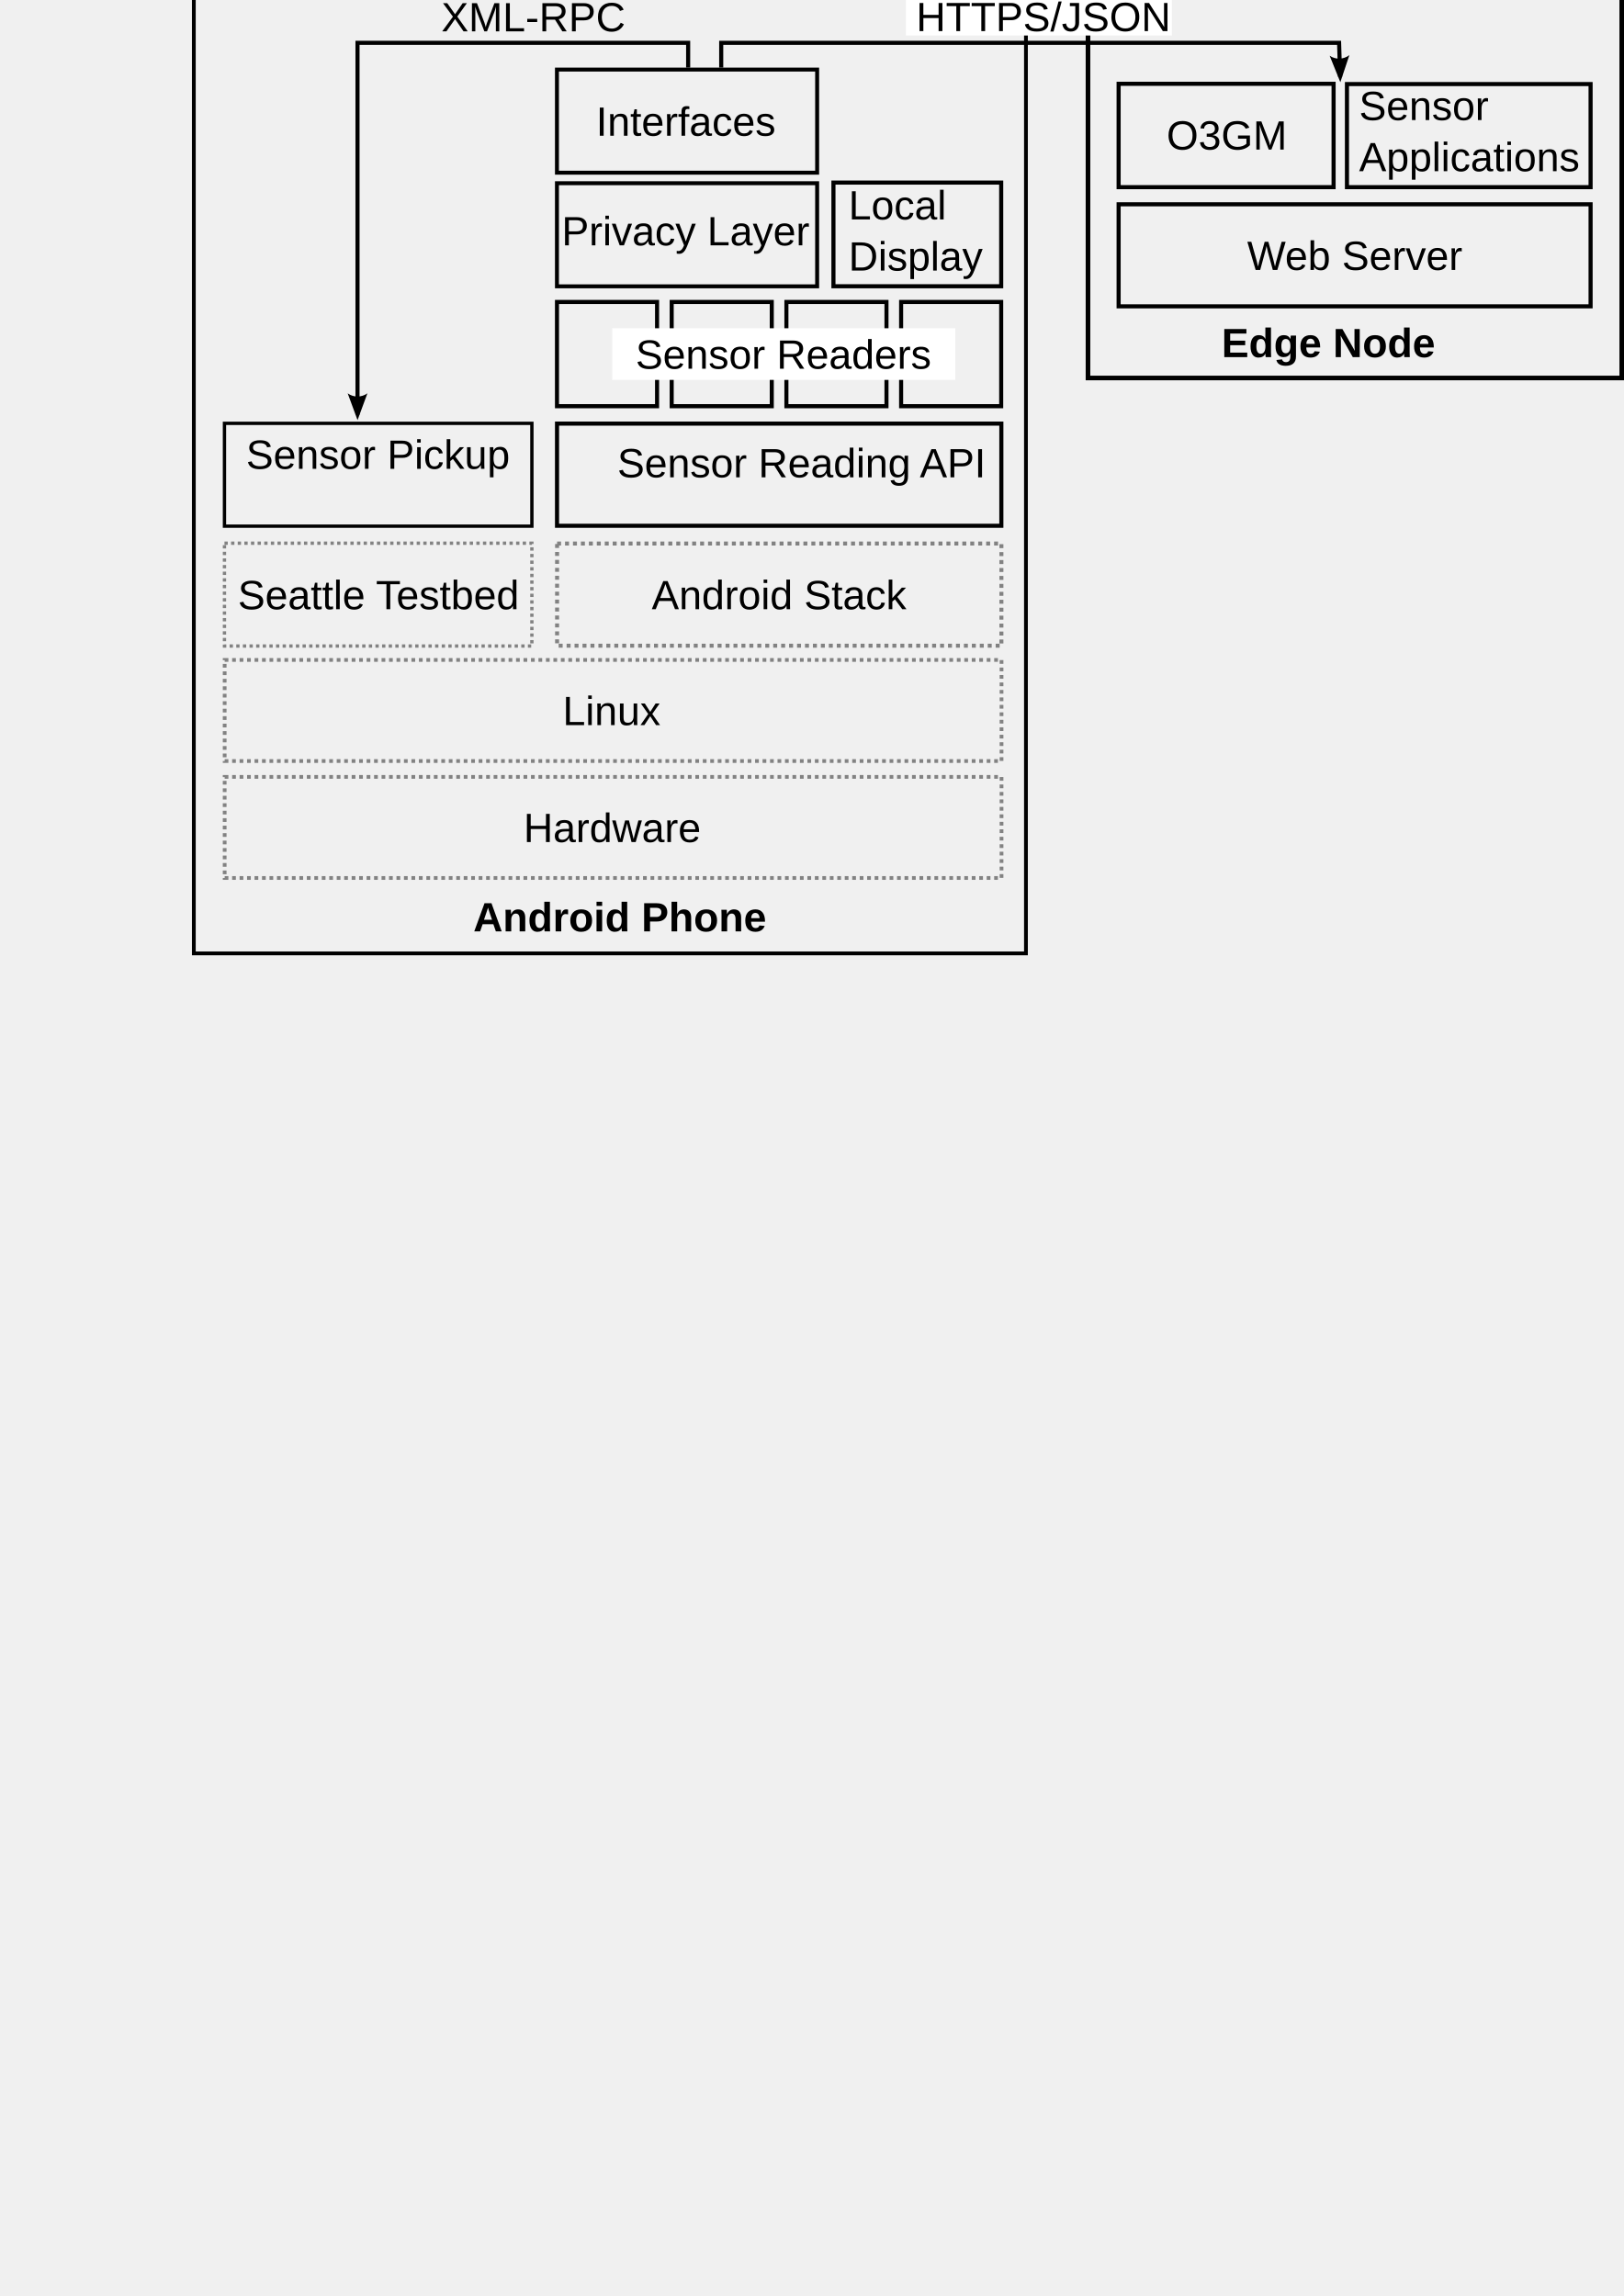
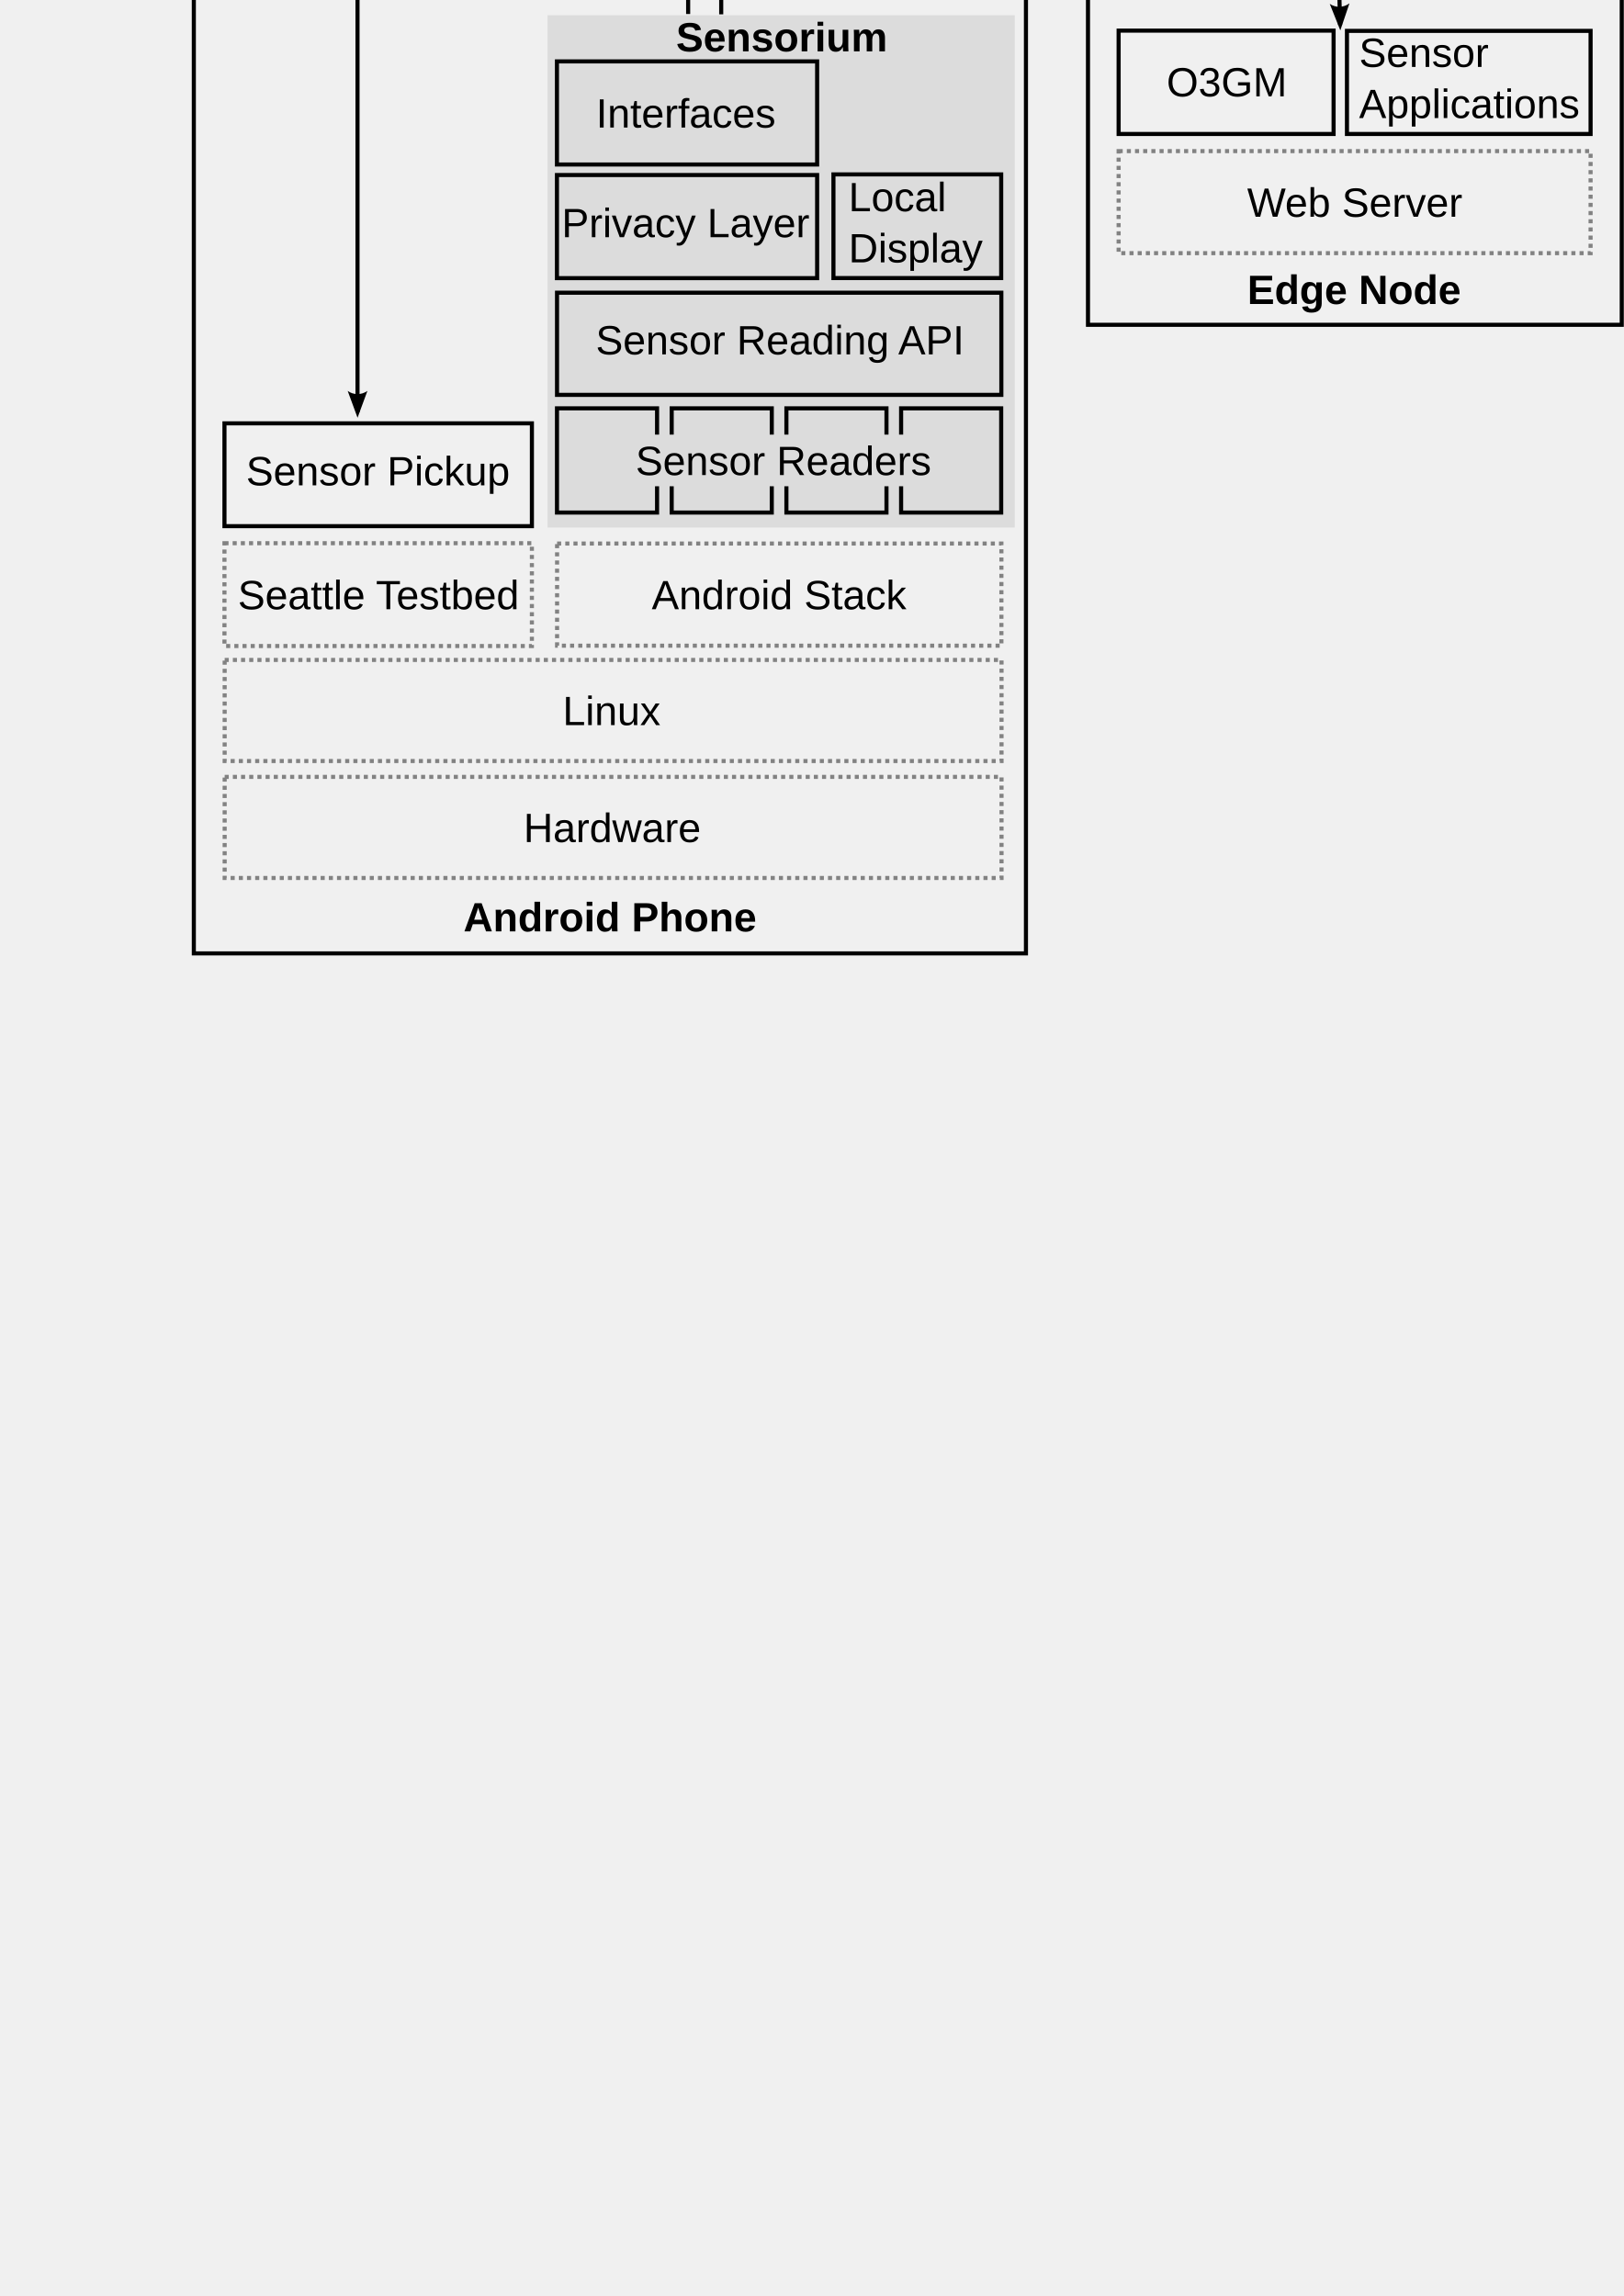
<svg xmlns="http://www.w3.org/2000/svg" width="210mm" height="297mm" id="svg3464" version="1.1">
  <defs id="defs3466">
    <marker orient="auto" refY="0.0" refX="0.0" id="Arrow2Mend" style="overflow:visible;">
      <path id="path5082" style="fill-rule:evenodd;stroke-width:0.625;stroke-linejoin:round;" d="M 8.719,4.034 L -2.207,0.016 L 8.719,-4.002 C 6.973,-1.63 6.983,1.616 8.719,4.034 z " transform="scale(0.6) rotate(180) translate(0,0)" />
    </marker>
  </defs>
  <g id="layer1">
-     <g id="g4596" transform="translate(0,-18)">
-       <rect y="397.821" x="109.823" height="49.423" width="379.743" id="rect3472" style="fill:none;stroke:#828282;stroke-width:1.826;stroke-miterlimit:4;stroke-opacity:1;stroke-dasharray:1.826, 1.826;stroke-dashoffset:0" />
-       <text id="text4242" y="429.68" x="255.925" style="font-size:20px;font-style:italic;font-variant:normal;font-weight:normal;font-stretch:normal;line-height:125%;letter-spacing:0px;word-spacing:0px;fill:#000000;fill-opacity:1;stroke:none;font-family:Liberation Sans;-inkscape-font-specification:Sans Italic" xml:space="preserve">
-         <tspan style="font-style:normal;-inkscape-font-specification:Liberation Sans" y="429.68" x="255.925" id="tspan4244">Hardware</tspan>
-       </text>
-     </g>
-     <g id="g4591" transform="translate(0,-8)">
-       <rect y="330.645" x="109.823" height="49.423" width="379.743" id="rect3472-5" style="fill:none;stroke:#828282;stroke-width:1.826;stroke-miterlimit:4;stroke-opacity:1;stroke-dasharray:1.826, 1.826;stroke-dashoffset:0" />
-       <text id="text4242-4" y="362.505" x="275.056" style="font-size:20px;font-style:italic;font-variant:normal;font-weight:normal;font-stretch:normal;line-height:125%;letter-spacing:0px;word-spacing:0px;fill:#000000;fill-opacity:1;stroke:none;font-family:Liberation Sans;-inkscape-font-specification:Sans Italic" xml:space="preserve">
-         <tspan style="font-style:normal;-inkscape-font-specification:Liberation Sans" y="362.505" x="275.056" id="tspan4244-5">Linux</tspan>
-       </text>
-     </g>
-     <g id="g4882" transform="translate(0.9790349,18.60122)">
-       <rect y="247.132" x="271.335" height="49.948" width="217.194" id="rect3472-5-1" style="fill:none;stroke:#828282;stroke-width:1.942;stroke-miterlimit:4;stroke-opacity:1;stroke-dasharray:1.942, 1.942;stroke-dashoffset:0" />
-       <text id="text4292" y="279.254" x="317.593" style="font-size:20px;font-style:normal;font-variant:normal;font-weight:normal;font-stretch:normal;line-height:125%;letter-spacing:0px;word-spacing:0px;fill:#000000;fill-opacity:1;stroke:none;font-family:Liberation Sans;-inkscape-font-specification:Sans" xml:space="preserve">
-         <tspan y="279.254" x="317.593" id="tspan4294">Android Stack</tspan>
-       </text>
-     </g>
+     <rect style="fill:none;stroke:#828282;stroke-width:2;stroke-miterlimit:4;stroke-opacity:1;stroke-dasharray:2,2;stroke-dashoffset:0" id="rect3472-5-1-5" width="150.275" height="50.27" x="109.721" y="265.572" />
+     <text xml:space="preserve" style="font-size:20px;font-style:normal;font-variant:normal;font-weight:normal;font-stretch:normal;line-height:125%;letter-spacing:0px;word-spacing:0px;fill:#000000;fill-opacity:1;stroke:none;font-family:Liberation Sans;-inkscape-font-specification:Sans" x="116.264" y="297.856" id="text4292-3">
+       <tspan id="tspan4294-5" x="116.264" y="297.856">Seattle Testbed</tspan>
+     </text>
+     <rect style="fill:none;stroke:#828282;stroke-width:2;stroke-miterlimit:4;stroke-opacity:1;stroke-dasharray:2,2;stroke-dashoffset:0" id="rect3472" width="379.743" height="49.423" x="109.823" y="379.821" />
+     <text xml:space="preserve" style="font-size:20px;font-style:italic;font-variant:normal;font-weight:normal;font-stretch:normal;line-height:125%;letter-spacing:0px;word-spacing:0px;fill:#000000;fill-opacity:1;stroke:none;font-family:Liberation Sans;-inkscape-font-specification:Sans Italic" x="255.925" y="411.68" id="text4242">
+       <tspan id="tspan4244" x="255.925" y="411.68" style="font-style:normal;-inkscape-font-specification:Liberation Sans">Hardware</tspan>
+     </text>
+     <rect style="fill:none;stroke:#828282;stroke-width:2;stroke-miterlimit:4;stroke-opacity:1;stroke-dasharray:2,2;stroke-dashoffset:0" id="rect3472-5" width="379.743" height="49.423" x="109.823" y="322.645" />
+     <text xml:space="preserve" style="font-size:20px;font-style:italic;font-variant:normal;font-weight:normal;font-stretch:normal;line-height:125%;letter-spacing:0px;word-spacing:0px;fill:#000000;fill-opacity:1;stroke:none;font-family:Liberation Sans;-inkscape-font-specification:Sans Italic" x="275.056" y="354.505" id="text4242-4">
+       <tspan id="tspan4244-5" x="275.056" y="354.505" style="font-style:normal;-inkscape-font-specification:Liberation Sans">Linux</tspan>
+     </text>
+     <rect style="fill:none;stroke:#828282;stroke-width:2;stroke-miterlimit:4;stroke-opacity:1;stroke-dasharray:2,2;stroke-dashoffset:0" id="rect3472-5-1" width="217.194" height="49.948" x="272.314" y="265.733" />
+     <text xml:space="preserve" style="font-size:20px;font-style:normal;font-variant:normal;font-weight:normal;font-stretch:normal;line-height:125%;letter-spacing:0px;word-spacing:0px;fill:#000000;fill-opacity:1;stroke:none;font-family:Liberation Sans;-inkscape-font-specification:Sans" x="318.572" y="297.856" id="text4292">
+       <tspan id="tspan4294" x="318.572" y="297.856">Android Stack</tspan>
+     </text>
    <flowRoot xml:space="preserve" id="flowRoot4296" style="fill:none;stroke:none;stroke-opacity:1;stroke-width:1px;stroke-linejoin:miter;stroke-linecap:butt;fill-opacity:1;font-family:Liberation Sans;font-style:italic;font-weight:normal;font-size:20px;line-height:125%;letter-spacing:0px;word-spacing:0px;-inkscape-font-specification:Sans Italic;font-stretch:normal;font-variant:normal">
      <flowRegion id="flowRegion4298">
        <rect id="rect4300" width="543.462" height="283.853" x="54.548" y="205.854" style="fill:none" />
      </flowRegion>
      <flowPara id="flowPara4302" />
    </flowRoot>
-     <g id="g4887" transform="translate(-3.516674e-6,0)">
-       <rect y="265.572" x="109.721" height="50.27" width="150.275" id="rect3472-5-1-5" style="fill:none;stroke:#828282;stroke-width:1.62;stroke-miterlimit:4;stroke-opacity:1;stroke-dasharray:1.62, 1.62;stroke-dashoffset:0" />
-       <text id="text4292-3" y="297.856" x="116.264" style="font-size:20px;font-style:normal;font-variant:normal;font-weight:normal;font-stretch:normal;line-height:125%;letter-spacing:0px;word-spacing:0px;fill:#000000;fill-opacity:1;stroke:none;font-family:Liberation Sans;-inkscape-font-specification:Sans" xml:space="preserve">
-         <tspan y="297.856" x="116.264" id="tspan4294-5">Seattle Testbed</tspan>
-       </text>
-     </g>
-     <rect style="fill:none;stroke:#000000;stroke-width:1.62;stroke-miterlimit:4;stroke-opacity:1;stroke-dasharray:none;stroke-dashoffset:0" id="rect3472-5-1-5-3" width="150.28" height="50.27" x="109.721" y="206.972" />
-     <text xml:space="preserve" style="font-size:20px;font-style:normal;font-variant:normal;font-weight:normal;font-stretch:normal;line-height:125%;letter-spacing:0px;word-spacing:0px;fill:#000000;fill-opacity:1;stroke:none;font-family:Liberation Sans;-inkscape-font-specification:Sans" x="120.3" y="229.208" id="text4292-3-4">
-       <tspan id="tspan4294-5-3" x="120.3" y="229.208">Sensor Pickup</tspan>
+     <rect style="fill:none;stroke:#000000;stroke-width:2;stroke-miterlimit:4;stroke-opacity:1;stroke-dasharray:none;stroke-dashoffset:0" id="rect3472-5-1-5-3" width="150.28" height="50.27" x="109.721" y="206.972" />
+     <text xml:space="preserve" style="font-size:20px;font-style:normal;font-variant:normal;font-weight:normal;font-stretch:normal;line-height:125%;letter-spacing:0px;word-spacing:0px;fill:#000000;fill-opacity:1;stroke:none;font-family:Liberation Sans;-inkscape-font-specification:Sans" x="120.3" y="237.278" id="text4292-3-4">
+       <tspan id="tspan4294-5-3" x="120.3" y="237.278">Sensor Pickup</tspan>
    </text>
-     <g id="g5012" transform="translate(39.90646,-36.5823)">
-       <g id="g5007">
-         <rect style="fill:none;stroke:#000000;stroke-width:2;stroke-miterlimit:4;stroke-opacity:1;stroke-dasharray:none;stroke-dashoffset:0" id="rect3472-5-1-7-4" width="230.707" height="49.89" x="506.9" y="136.463" />
-         <text xml:space="preserve" style="font-size:20px;font-style:normal;font-variant:normal;font-weight:normal;font-stretch:normal;line-height:125%;letter-spacing:0px;word-spacing:0px;fill:#000000;fill-opacity:1;stroke:none;font-family:Liberation Sans;-inkscape-font-specification:Sans" x="569.734" y="168.556" id="text4292-7-1">
-           <tspan id="tspan4294-0-0" x="569.734" y="168.556">Web Server</tspan>
-         </text>
-       </g>
-       <g transform="translate(2.341064,0)" id="g4996">
-         <rect style="fill:none;stroke:#000000;stroke-width:2;stroke-miterlimit:4;stroke-opacity:1;stroke-dasharray:none;stroke-dashoffset:0" id="rect3472-5-1-7-7" width="105.08" height="50.532" x="504.559" y="77.553" />
-         <text xml:space="preserve" style="font-size:20px;font-style:normal;font-variant:normal;font-weight:normal;font-stretch:normal;line-height:125%;letter-spacing:0px;word-spacing:0px;fill:#000000;fill-opacity:1;stroke:none;font-family:Liberation Sans;-inkscape-font-specification:Sans" x="528.003" y="109.704" id="text4292-7-1-5">
-           <tspan id="tspan4294-0-0-3" x="528.003" y="109.704">O3GM</tspan>
-         </text>
-       </g>
-       <g transform="translate(-3.793045,3.093716)" id="g5001">
-         <rect style="fill:none;stroke:#000000;stroke-width:2;stroke-miterlimit:4;stroke-opacity:1;stroke-dasharray:none;stroke-dashoffset:0" id="rect3472-5-1-7-7-4" width="119.095" height="50.405" x="622.305" y="74.586" />
-         <text xml:space="preserve" style="font-size:20px;font-style:normal;font-variant:normal;font-weight:normal;font-stretch:normal;line-height:125%;letter-spacing:0px;word-spacing:0px;fill:#000000;fill-opacity:1;stroke:none;font-family:Liberation Sans;-inkscape-font-specification:Sans" x="628.23" y="92.196" id="text4292-7-1-5-0">
-           <tspan id="tspan4294-0-0-3-8" x="628.23" y="92.196">Sensor</tspan>
-           <tspan x="628.23" y="117.196" id="tspan4721">Applications</tspan>
-         </text>
-       </g>
-     </g>
+     <rect style="fill:none;stroke:#828282;stroke-width:2;stroke-miterlimit:4;stroke-opacity:1;stroke-dasharray:2, 2;stroke-dashoffset:0" id="rect3472-5-1-7-4" width="230.707" height="49.89" x="546.807" y="73.88" />
+     <text xml:space="preserve" style="font-size:20px;font-style:normal;font-variant:normal;font-weight:normal;font-stretch:normal;line-height:125%;letter-spacing:0px;word-spacing:0px;fill:#000000;fill-opacity:1;stroke:none;font-family:Liberation Sans;-inkscape-font-specification:Sans" x="609.641" y="105.974" id="text4292-7-1">
+       <tspan id="tspan4294-0-0" x="609.641" y="105.974">Web Server</tspan>
+     </text>
+     <rect style="fill:none;stroke:#000000;stroke-width:2;stroke-miterlimit:4;stroke-opacity:1;stroke-dasharray:none;stroke-dashoffset:0" id="rect3472-5-1-7-7" width="105.08" height="50.532" x="546.807" y="14.971" />
+     <text xml:space="preserve" style="font-size:20px;font-style:normal;font-variant:normal;font-weight:normal;font-stretch:normal;line-height:125%;letter-spacing:0px;word-spacing:0px;fill:#000000;fill-opacity:1;stroke:none;font-family:Liberation Sans;-inkscape-font-specification:Sans" x="570.25" y="47.121" id="text4292-7-1-5">
+       <tspan id="tspan4294-0-0-3" x="570.25" y="47.121">O3GM</tspan>
+     </text>
+     <rect style="fill:none;stroke:#000000;stroke-width:2;stroke-miterlimit:4;stroke-opacity:1;stroke-dasharray:none;stroke-dashoffset:0" id="rect3472-5-1-7-7-4" width="119.095" height="50.405" x="658.419" y="15.097" />
+     <text xml:space="preserve" style="font-size:20px;font-style:normal;font-variant:normal;font-weight:normal;font-stretch:normal;line-height:125%;letter-spacing:0px;word-spacing:0px;fill:#000000;fill-opacity:1;stroke:none;font-family:Liberation Sans;-inkscape-font-specification:Sans" x="664.343" y="32.707" id="text4292-7-1-5-0">
+       <tspan id="tspan4294-0-0-3-8" x="664.343" y="32.707">Sensor</tspan>
+       <tspan x="664.343" y="57.707" id="tspan4721">Applications</tspan>
+     </text>
    <g id="g4833" transform="matrix(0.9795884,0,0,1,9.246607,12.04276)" />
-     <g id="g4969" transform="translate(4.471236,0)">
-       <g transform="translate(8.145091,12)" id="g4872">
-         <text xml:space="preserve" style="font-size:20px;font-style:normal;font-variant:normal;font-weight:normal;font-stretch:normal;line-height:125%;letter-spacing:0px;word-spacing:0px;fill:#000000;fill-opacity:1;stroke:none;font-family:Liberation Sans;-inkscape-font-specification:Sans" x="261.955" y="107.949" id="text4509">
-           <tspan id="tspan4511" x="261.955" y="107.949">Privacy Layer</tspan>
-         </text>
-         <rect style="fill:none;stroke:#000000;stroke-width:1.927;stroke-miterlimit:4;stroke-opacity:1;stroke-dasharray:none;stroke-dashoffset:0" id="rect3472-5-1-7-2" width="127.185" height="50.414" x="259.632" y="77.571" />
-       </g>
-       <g transform="translate(8.145091,12)" id="g4877">
-         <text xml:space="preserve" style="font-size:20px;font-style:normal;font-variant:normal;font-weight:normal;font-stretch:normal;line-height:125%;letter-spacing:0px;word-spacing:0px;fill:#000000;fill-opacity:1;stroke:none;font-family:Liberation Sans;-inkscape-font-specification:Sans" x="278.737" y="54.358" id="text4513">
-           <tspan id="tspan4515" x="278.737" y="54.358">Interfaces</tspan>
-         </text>
-         <rect style="fill:none;stroke:#000000;stroke-width:1.927;stroke-miterlimit:4;stroke-opacity:1;stroke-dasharray:none;stroke-dashoffset:0" id="rect3472-5-1-7-2-2" width="127.185" height="50.414" x="259.632" y="22.013" />
-       </g>
-       <g transform="translate(-0.1353973,13.84657)" id="g4860">
-         <text xml:space="preserve" style="font-size:20px;font-style:normal;font-variant:normal;font-weight:normal;font-stretch:normal;line-height:125%;letter-spacing:0px;word-spacing:0px;fill:#000000;fill-opacity:1;stroke:none;font-family:Liberation Sans;-inkscape-font-specification:Sans" x="410.455" y="93.429" id="text4517">
-           <tspan id="tspan4519" x="410.455" y="93.429">Local</tspan>
-           <tspan x="410.455" y="118.429" id="tspan4521">Display</tspan>
-         </text>
-         <rect style="fill:none;stroke:#000000;stroke-width:2;stroke-miterlimit:4;stroke-opacity:1;stroke-dasharray:none;stroke-dashoffset:0" id="rect3472-5-1-7-7-4-7" width="82.003" height="50.688" x="403.067" y="75.414" />
-       </g>
-       <text id="text4292-7-2" y="233.35" x="297.284" style="font-size:20px;font-style:normal;font-variant:normal;font-weight:normal;font-stretch:normal;line-height:125%;letter-spacing:0px;word-spacing:0px;fill:#000000;fill-opacity:1;stroke:none;font-family:Liberation Sans;-inkscape-font-specification:Sans" xml:space="preserve">
-         <tspan y="233.35" x="297.284" id="tspan4294-0-1">Sensor Reading API</tspan>
-       </text>
-       <rect y="207.104" x="267.814" height="49.948" width="217.194" id="rect3472-5-1-6" style="fill:none;stroke:#000000;stroke-width:2;stroke-miterlimit:4;stroke-opacity:1;stroke-dasharray:none;stroke-dashoffset:0" />
-       <g id="g4959">
-         <rect transform="matrix(0.9795884,0,0,1,9.246607,12.04276)" y="135.593" x="263.934" height="50.95" width="49.939" id="rect3472-5-1-5-3-1" style="fill:none;stroke:#000000;stroke-width:2.021;stroke-miterlimit:4;stroke-opacity:1;stroke-dasharray:none;stroke-dashoffset:0" />
-         <rect transform="matrix(0.9795884,0,0,1,9.246607,12.04276)" y="135.593" x="321.176" height="50.95" width="49.939" id="rect3472-5-1-5-3-1-5" style="fill:none;stroke:#000000;stroke-width:2.021;stroke-miterlimit:4;stroke-opacity:1;stroke-dasharray:none;stroke-dashoffset:0" />
-         <rect transform="matrix(0.9795884,0,0,1,9.246607,12.04276)" y="135.593" x="378.418" height="50.95" width="49.939" id="rect3472-5-1-5-3-1-3" style="fill:none;stroke:#000000;stroke-width:2.021;stroke-miterlimit:4;stroke-opacity:1;stroke-dasharray:none;stroke-dashoffset:0" />
-         <rect transform="matrix(0.9795884,0,0,1,9.246607,12.04276)" y="135.593" x="435.66" height="50.95" width="49.939" id="rect3472-5-1-5-3-1-7" style="fill:none;stroke:#000000;stroke-width:2.021;stroke-miterlimit:4;stroke-opacity:1;stroke-dasharray:none;stroke-dashoffset:0" />
-         <g id="g4828" transform="translate(8.145091,12)">
-           <rect y="148.483" x="286.659" height="25.254" width="167.685" id="rect4802" style="fill:#ffffff;fill-opacity:1;stroke:none" />
-           <text id="text4292-3-4-5" y="168.259" x="298.084" style="font-size:20px;font-style:normal;font-variant:normal;font-weight:normal;font-stretch:normal;line-height:125%;letter-spacing:0px;word-spacing:0px;fill:#000000;fill-opacity:1;stroke:none;font-family:Liberation Sans;-inkscape-font-specification:Sans" xml:space="preserve">
-             <tspan style="stroke:none" y="168.259" x="298.084" id="tspan4294-5-3-0">Sensor Readers</tspan>
-           </text>
-         </g>
-       </g>
-     </g>
-     <rect style="fill:none;stroke:#000000;stroke-width:1.847;stroke-miterlimit:4;stroke-opacity:1;stroke-dasharray:none" id="rect5027" width="406.759" height="474.409" x="94.747" y="-8.295" />
-     <rect style="fill:none;stroke:#000000;stroke-width:2.248;stroke-miterlimit:4;stroke-opacity:1;stroke-dasharray:none" id="rect5027-6" width="260.913" height="192.891" x="531.829" y="-8.094" />
-     <path style="fill:none;stroke:#000000;stroke-width:2;stroke-linecap:butt;stroke-linejoin:miter;stroke-miterlimit:4;stroke-opacity:1;stroke-dasharray:none;marker-end:url(#Arrow2Mend)" d="m 336.381,33.057 0,-12.122 -161.624,0 0,181.827" id="path5047" />
-     <path style="fill:none;stroke:#000000;stroke-width:2;stroke-linecap:butt;stroke-linejoin:miter;stroke-miterlimit:4;stroke-opacity:1;stroke-dasharray:none;marker-end:url(#Arrow2Mend)" d="m 352.543,33.057 0,-12.122 302.036,0 0.505,16.618" id="path5049" />
-     <text xml:space="preserve" style="font-size:20px;font-style:normal;font-variant:normal;font-weight:bold;font-stretch:normal;line-height:125%;letter-spacing:0px;word-spacing:0px;fill:#000000;fill-opacity:1;stroke:none;font-family:Liberation Sans;-inkscape-font-specification:Sans Bold" x="231.325" y="455.362" id="text5677">
-       <tspan id="tspan5679" x="231.325" y="455.362">Android Phone</tspan>
+     <rect style="fill:#dcdcdc;stroke:none;stroke-width:2;stroke-miterlimit:4;stroke-opacity:1;stroke-dasharray:none;stroke-dashoffset:0;fill-opacity:1" id="rect3472-5-1-5-3-2" width="228.389" height="250.448" x="267.643" y="7.457" />
+     <text xml:space="preserve" style="font-size:20px;font-style:normal;font-variant:normal;font-weight:normal;font-stretch:normal;line-height:125%;letter-spacing:0px;word-spacing:0px;fill:#000000;fill-opacity:1;stroke:none;font-family:Liberation Sans;-inkscape-font-specification:Sans" x="274.571" y="115.949" id="text4509">
+       <tspan id="tspan4511" x="274.571" y="115.949">Privacy Layer</tspan>
    </text>
-     <text xml:space="preserve" style="font-size:20px;font-style:normal;font-variant:normal;font-weight:bold;font-stretch:normal;line-height:125%;letter-spacing:0px;word-spacing:0px;fill:#000000;fill-opacity:1;stroke:none;font-family:Liberation Sans;-inkscape-font-specification:Sans Bold" x="597.119" y="174.617" id="text5677-4">
-       <tspan id="tspan5679-9" x="597.119" y="174.617">Edge Node</tspan>
+     <rect style="fill:none;stroke:#000000;stroke-width:2;stroke-miterlimit:4;stroke-opacity:1;stroke-dasharray:none;stroke-dashoffset:0" id="rect3472-5-1-7-2" width="127.185" height="50.414" x="272.248" y="85.571" />
+     <text xml:space="preserve" style="font-size:20px;font-style:normal;font-variant:normal;font-weight:normal;font-stretch:normal;line-height:125%;letter-spacing:0px;word-spacing:0px;fill:#000000;fill-opacity:1;stroke:none;font-family:Liberation Sans;-inkscape-font-specification:Sans" x="291.354" y="62.358" id="text4513">
+       <tspan id="tspan4515" x="291.354" y="62.358">Interfaces</tspan>
    </text>
-     <text xml:space="preserve" style="font-size:20px;font-style:normal;font-variant:normal;font-weight:bold;font-stretch:normal;line-height:125%;letter-spacing:0px;word-spacing:0px;fill:#000000;fill-opacity:1;stroke:none;font-family:Liberation Sans;-inkscape-font-specification:Sans Bold" x="215.714" y="15.318" id="text5702">
-       <tspan id="tspan5704" x="215.714" y="15.318" style="font-weight:normal;-inkscape-font-specification:Liberation Sans">XML-RPC</tspan>
+     <rect style="fill:none;stroke:#000000;stroke-width:2;stroke-miterlimit:4;stroke-opacity:1;stroke-dasharray:none;stroke-dashoffset:0" id="rect3472-5-1-7-2-2" width="127.185" height="50.414" x="272.248" y="30.013" />
+     <text xml:space="preserve" style="font-size:20px;font-style:normal;font-variant:normal;font-weight:normal;font-stretch:normal;line-height:125%;letter-spacing:0px;word-spacing:0px;fill:#000000;fill-opacity:1;stroke:none;font-family:Liberation Sans;-inkscape-font-specification:Sans" x="414.791" y="103.275" id="text4517">
+       <tspan id="tspan4519" x="414.791" y="103.275">Local</tspan>
+       <tspan x="414.791" y="128.275" id="tspan4521">Display</tspan>
    </text>
-     <g id="g5712">
-       <rect y="-0.495" x="442.857" height="17.857" width="130" id="rect5710" style="fill:#ffffff;stroke:none;stroke-width:2;stroke-miterlimit:4;stroke-opacity:1;stroke-dasharray:none;stroke-dashoffset:0;fill-opacity:1" />
+     <rect style="fill:none;stroke:#000000;stroke-width:2;stroke-miterlimit:4;stroke-opacity:1;stroke-dasharray:none;stroke-dashoffset:0" id="rect3472-5-1-7-7-4-7" width="82.003" height="50.688" x="407.402" y="85.26" />
+     <text xml:space="preserve" style="font-size:20px;font-style:normal;font-variant:normal;font-weight:normal;font-stretch:normal;line-height:125%;letter-spacing:0px;word-spacing:0px;fill:#000000;fill-opacity:1;stroke:none;font-family:Liberation Sans;-inkscape-font-specification:Sans" x="291.209" y="173.249" id="text4292-7-2">
+       <tspan id="tspan4294-0-1" x="291.209" y="173.249">Sensor Reading API</tspan>
+     </text>
+     <rect style="fill:none;stroke:#000000;stroke-width:2;stroke-miterlimit:4;stroke-opacity:1;stroke-dasharray:none;stroke-dashoffset:0" id="rect3472-5-1-6" width="217.194" height="49.948" x="272.285" y="143.104" />
+     <rect y="199.636" x="272.264" height="50.95" width="48.92" id="rect3472-5-1-5-3-1" style="fill:none;stroke:#000000;stroke-width:2;stroke-miterlimit:4;stroke-opacity:1;stroke-dasharray:none;stroke-dashoffset:0" />
+     <rect y="199.636" x="328.338" height="50.95" width="48.92" id="rect3472-5-1-5-3-1-5" style="fill:none;stroke:#000000;stroke-width:2;stroke-miterlimit:4;stroke-opacity:1;stroke-dasharray:none;stroke-dashoffset:0" />
+     <rect y="199.636" x="384.412" height="50.95" width="48.92" id="rect3472-5-1-5-3-1-3" style="fill:none;stroke:#000000;stroke-width:2;stroke-miterlimit:4;stroke-opacity:1;stroke-dasharray:none;stroke-dashoffset:0" />
+     <rect y="199.636" x="440.485" height="50.95" width="48.92" id="rect3472-5-1-5-3-1-7" style="fill:none;stroke:#000000;stroke-width:2;stroke-miterlimit:4;stroke-opacity:1;stroke-dasharray:none;stroke-dashoffset:0" />
+     <rect style="fill:#dcdcdc;fill-opacity:1;stroke:none" id="rect4802" width="167.685" height="25.254" x="299.275" y="212.483" />
+     <text xml:space="preserve" style="font-size:20px;font-style:normal;font-variant:normal;font-weight:normal;font-stretch:normal;line-height:125%;letter-spacing:0px;word-spacing:0px;fill:#000000;fill-opacity:1;stroke:none;font-family:Liberation Sans;-inkscape-font-specification:Sans" x="310.701" y="232.259" id="text4292-3-4-5">
+       <tspan id="tspan4294-5-3-0" x="310.701" y="232.259" style="stroke:none">Sensor Readers</tspan>
+     </text>
+     <rect style="fill:none;stroke:#000000;stroke-width:2;stroke-miterlimit:4;stroke-opacity:1;stroke-dasharray:none" id="rect5027" width="406.759" height="500.593" x="94.747" y="-34.479" />
+     <rect style="fill:none;stroke:#000000;stroke-width:2;stroke-miterlimit:4;stroke-opacity:1;stroke-dasharray:none" id="rect5027-6" width="260.913" height="192.891" x="531.829" y="-34.094" />
+     <path style="fill:none;stroke:#000000;stroke-width:2;stroke-linecap:butt;stroke-linejoin:miter;stroke-miterlimit:4;stroke-opacity:1;stroke-dasharray:none;marker-end:url(#Arrow2Mend)" d="m 336.381,6.845 0,-13.909 -161.624,0 0,208.642" id="path5047" />
+     <path style="fill:none;stroke:#000000;stroke-width:2;stroke-linecap:butt;stroke-linejoin:miter;stroke-miterlimit:4;stroke-opacity:1;stroke-dasharray:none;marker-end:url(#Arrow2Mend)" d="m 352.543,6.996 0,-14.061 302.036,0 0.505,19.276" id="path5049" />
+     <text xml:space="preserve" style="font-size:20px;font-style:normal;font-variant:normal;font-weight:bold;font-stretch:normal;line-height:125%;letter-spacing:0px;word-spacing:0px;fill:#000000;fill-opacity:1;stroke:none;font-family:Liberation Sans;-inkscape-font-specification:Sans Bold" x="226.524" y="455.362" id="text5677">
+       <tspan id="tspan5679" x="226.524" y="455.362">Android Phone</tspan>
+     </text>
+     <text xml:space="preserve" style="font-size:20px;font-style:normal;font-variant:normal;font-weight:bold;font-stretch:normal;line-height:125%;letter-spacing:0px;word-spacing:0px;fill:#000000;fill-opacity:1;stroke:none;font-family:Liberation Sans;-inkscape-font-specification:Sans Bold" x="609.698" y="148.617" id="text5677-4">
+       <tspan id="tspan5679-9" x="609.698" y="148.617">Edge Node</tspan>
+     </text>
+     <text xml:space="preserve" style="font-size:20px;font-style:normal;font-variant:normal;font-weight:bold;font-stretch:normal;line-height:125%;letter-spacing:0px;word-spacing:0px;fill:#000000;fill-opacity:1;stroke:none;font-family:Liberation Sans;-inkscape-font-specification:Sans Bold" x="215.714" y="-10.682" id="text5702">
+       <tspan id="tspan5704" x="215.714" y="-10.682" style="font-weight:normal;-inkscape-font-specification:Liberation Sans">XML-RPC</tspan>
+     </text>
+     <g id="g5712" transform="translate(0,-26)">
+       <rect y="-0.495" x="442.857" height="17.857" width="130" id="rect5710" style="fill:#ffffff;fill-opacity:1;stroke:none" />
      <text id="text5706" y="15.219" x="447.857" style="font-size:20px;font-style:normal;font-variant:normal;font-weight:bold;font-stretch:normal;line-height:125%;letter-spacing:0px;word-spacing:0px;fill:#000000;fill-opacity:1;stroke:none;font-family:Liberation Sans;-inkscape-font-specification:Sans Bold" xml:space="preserve">
        <tspan style="font-weight:normal;-inkscape-font-specification:Liberation Sans" y="15.219" x="447.857" id="tspan5708">HTTPS/JSON</tspan>
      </text>
    </g>
+     <text xml:space="preserve" style="font-size:20px;font-style:normal;font-variant:normal;font-weight:bold;font-stretch:normal;line-height:125%;letter-spacing:0px;word-spacing:0px;fill:#000000;fill-opacity:1;stroke:none;font-family:Liberation Sans;-inkscape-font-specification:Sans Bold" x="330.466" y="25.114" id="text5677-8">
+       <tspan id="tspan5679-8" x="330.466" y="25.114">Sensorium</tspan>
+     </text>
  </g>
</svg>
